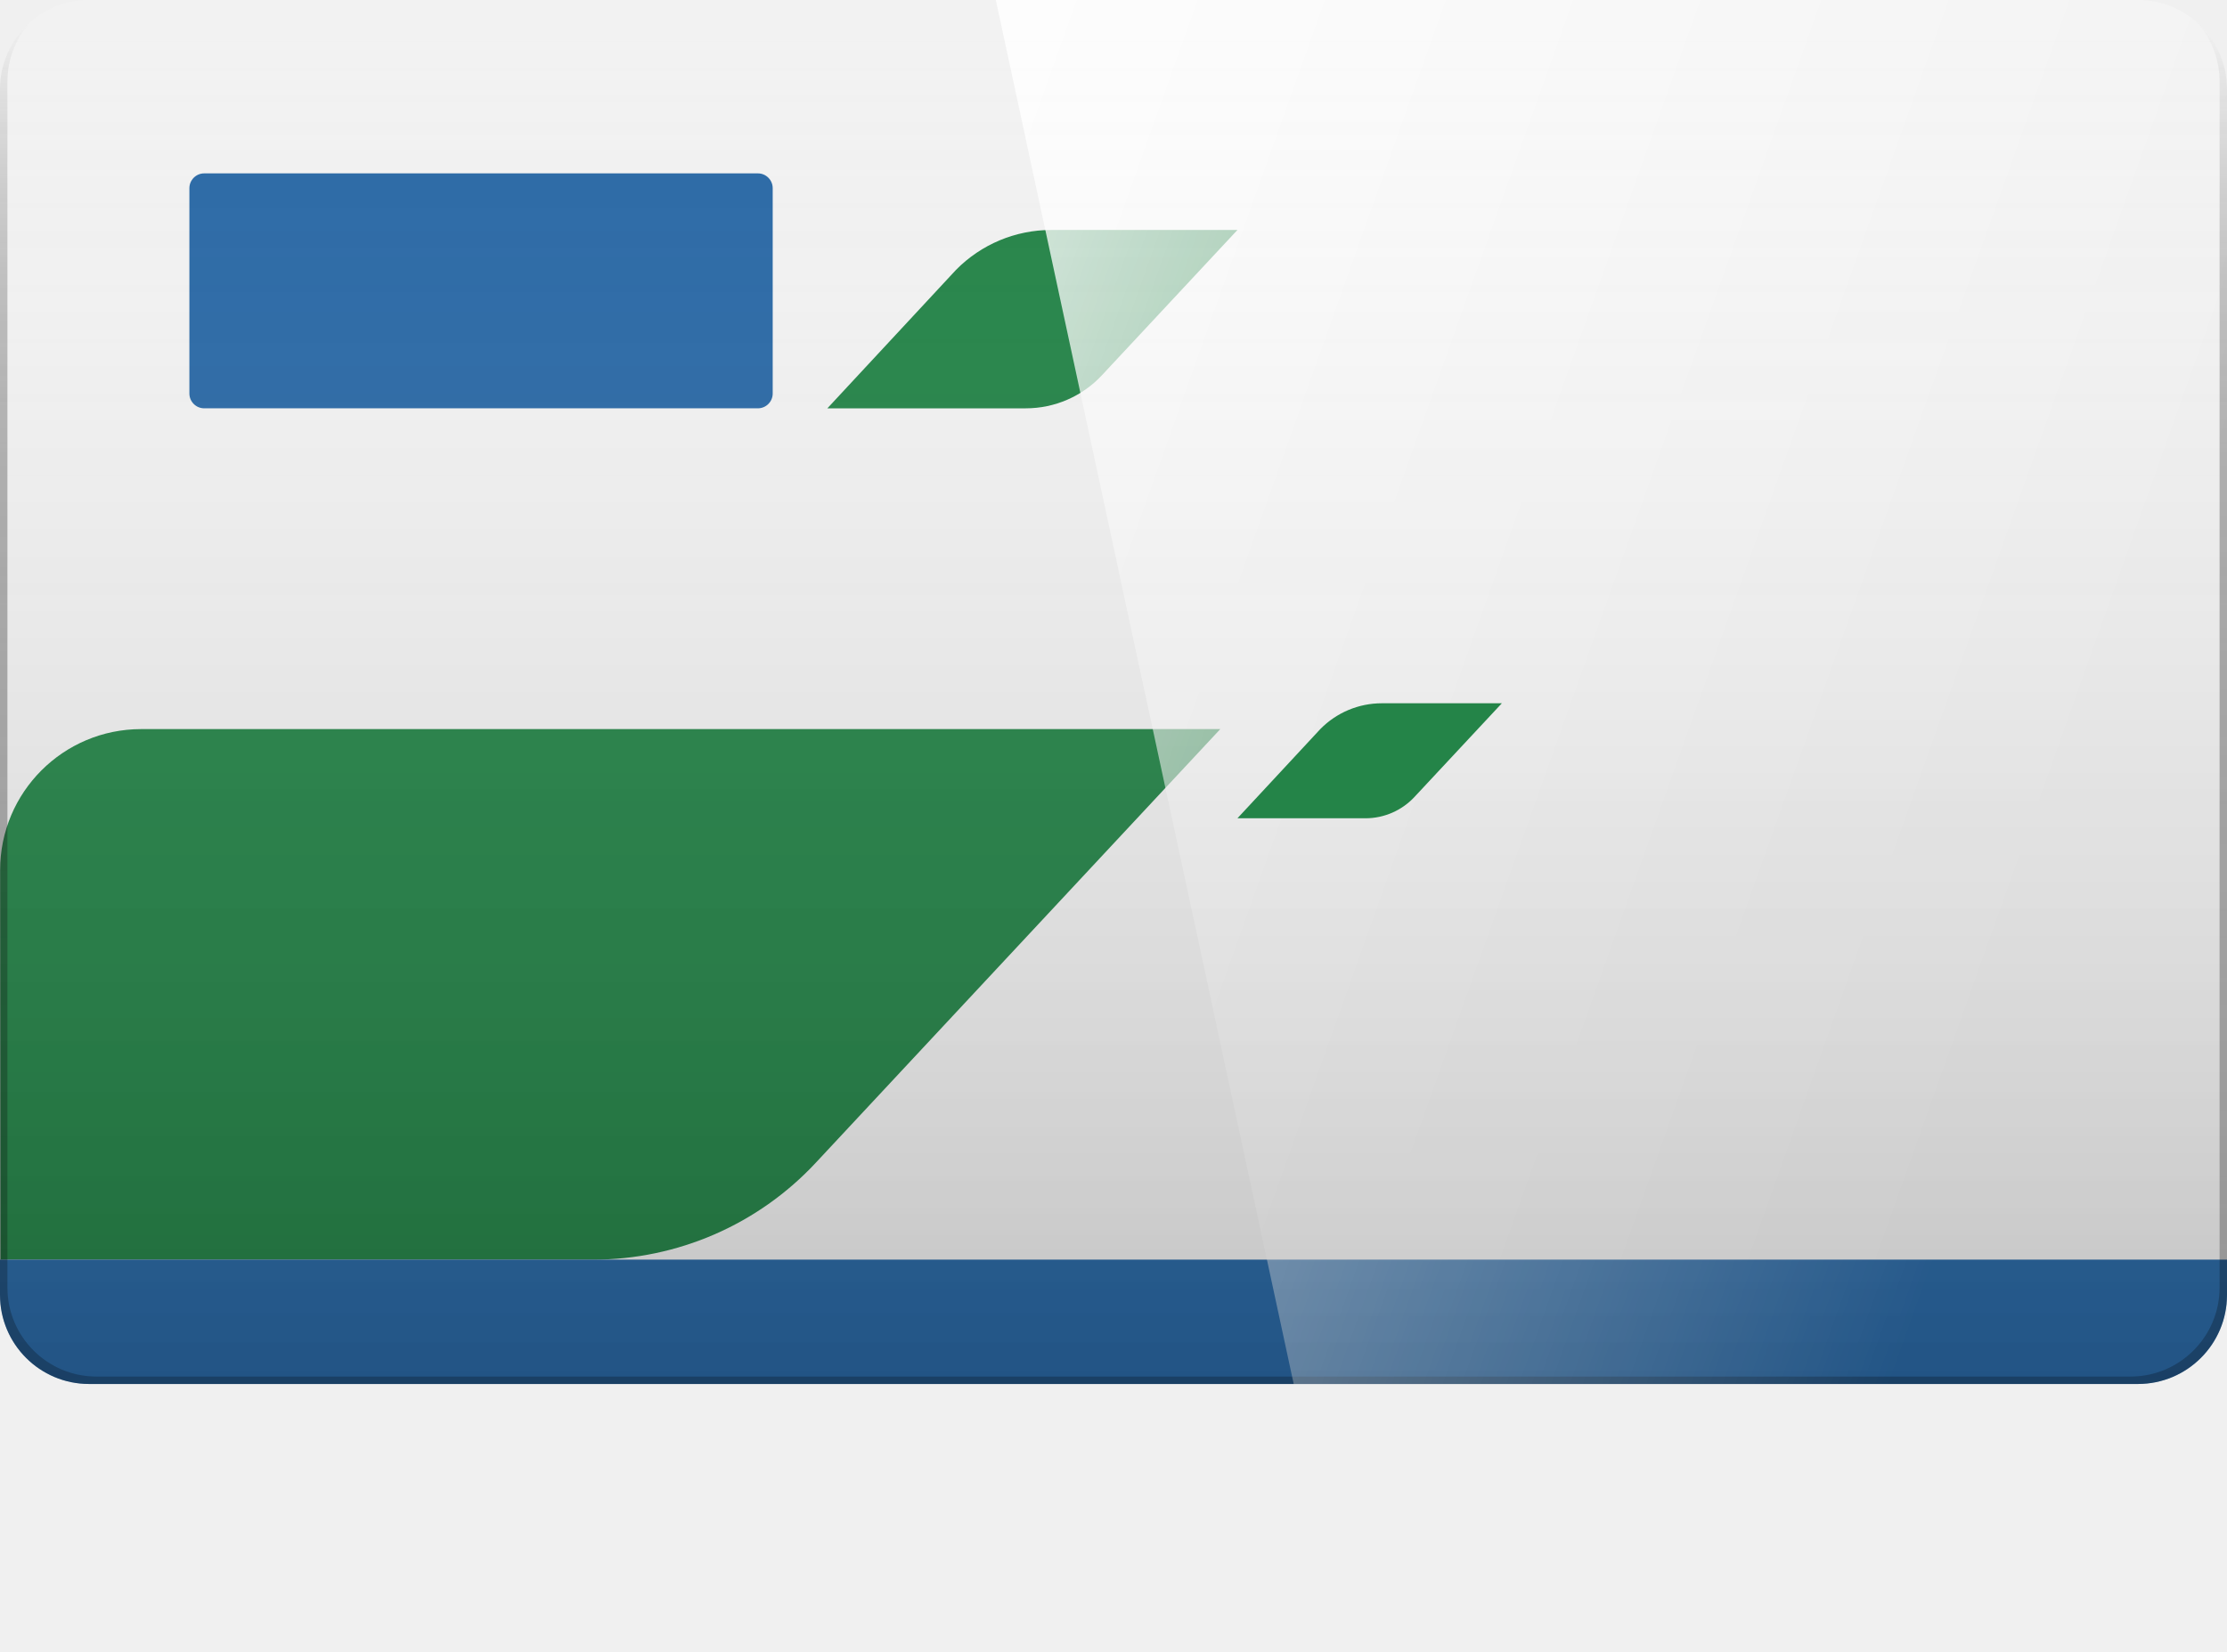
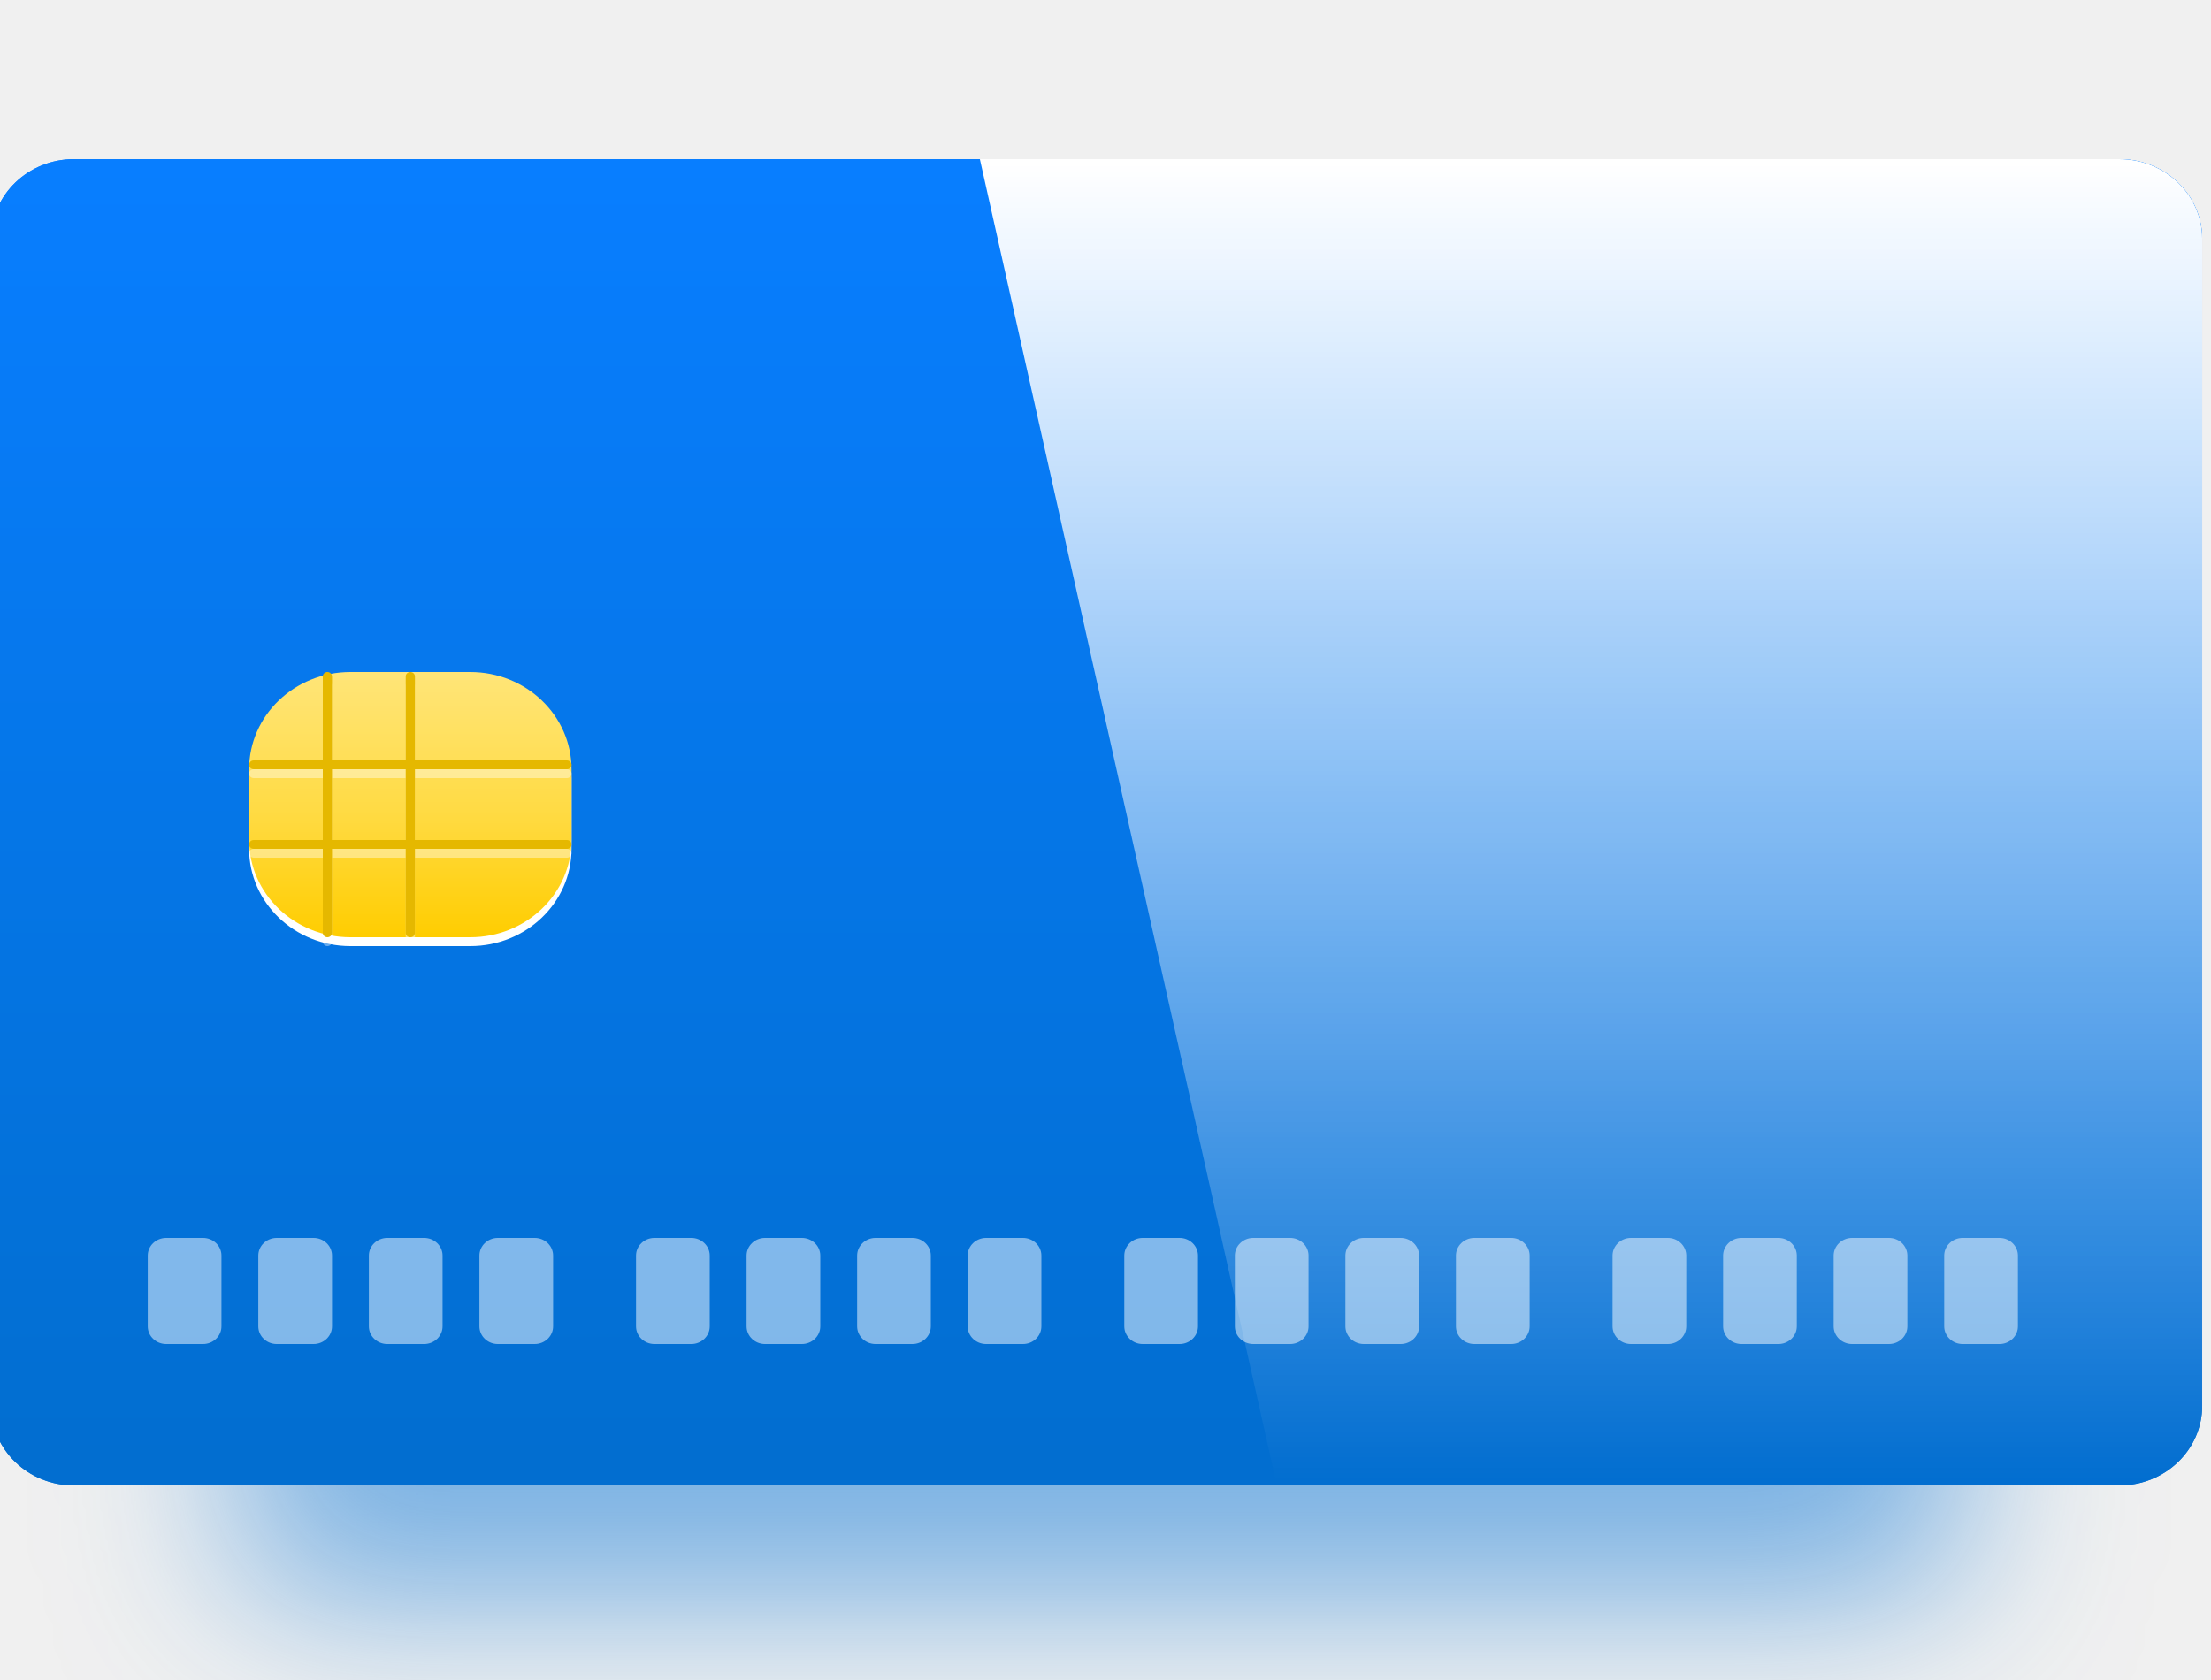
- <svg xmlns="http://www.w3.org/2000/svg" version="1.1" id="Слой_1" x="0px" y="0px" viewBox="0 0 240 178.054" enable-background="new 0 0 240 178.054" xml:space="preserve">
-   <path fill="#F2F2F2" d="M9.6,0h220.8c5.302,0,9.6,4.298,9.6,9.6v129.989c0,5.302-4.298,9.6-9.6,9.6H9.6c-5.302,0-9.6-4.298-9.6-9.6  V9.6C0,4.298,4.298,0,9.6,0z" />
-   <path fill="#248448" d="M15.214,78.594h116.295l-43.607,46.761c-6.204,6.653-14.892,10.43-23.988,10.43H0.051L0.014,93.808  C0.006,85.408,6.814,78.594,15.214,78.594z" />
-   <path fill="#2A69A6" d="M230.4,149.189H9.6c-5.302,0-9.6-4.298-9.6-9.6v-3.804h240v3.804C240,144.891,235.702,149.189,230.4,149.189  z" />
-   <g opacity="0.4">
-     <linearGradient id="SVGID_1_" gradientUnits="userSpaceOnUse" x1="120" y1="405.189" x2="120" y2="258.431" gradientTransform="matrix(1 0 0 1 0 -256)">
-       <stop offset="0" style="stop-color:#000000;stop-opacity:0.6" />
-       <stop offset="0.307" style="stop-color:#020202;stop-opacity:0.723" />
-       <stop offset="0.447" style="stop-color:#090909;stop-opacity:0.779" />
-       <stop offset="0.553" style="stop-color:#161616;stop-opacity:0.821" />
-       <stop offset="0.642" style="stop-color:#282828;stop-opacity:0.857" />
-       <stop offset="0.72" style="stop-color:#404040;stop-opacity:0.888" />
-       <stop offset="0.79" style="stop-color:#5D5D5D;stop-opacity:0.916" />
-       <stop offset="0.855" style="stop-color:#808080;stop-opacity:0.942" />
-       <stop offset="0.916" style="stop-color:#A8A8A8;stop-opacity:0.966" />
-       <stop offset="0.97" style="stop-color:#D4D4D4;stop-opacity:0.988" />
-       <stop offset="1" style="stop-color:#EFEFEF" />
+ <svg xmlns="http://www.w3.org/2000/svg" xmlns:xlink="http://www.w3.org/1999/xlink" width="250" height="190">
+   <defs>
+     <filter id="filter-2" filterUnits="objectBoundingBox" height="1.4" width="1.3" y="-0.2" x="-0.15">
+       <feGaussianBlur id="feGaussianBlur11" stdDeviation="10" />
+     </filter>
+     <path id="path-4" d="m9,0l222,0c4.971,0 9,4.029 9,9l0,132c0,4.971 -4.029,9 -9,9l-222,0c-4.971,0 -9,-4.029 -9,-9l0,-132c0,-4.971 4.029,-9 9,-9z" />
+     <path id="path-8" d="m0.321,0l123.679,0c4.971,0 9,4.029 9,9l0,132c0,4.971 -4.029,9 -9,9l-91.438,0l-32.24,-150z" />
+     <linearGradient id="linearGradient-1" y2="1.066" x2="0.5" y1="-0.181" x1="0.5">
+       <stop id="stop6" offset="0%" stop-color="#087EFF" />
+       <stop id="stop8" offset="100%" stop-color="#026ED0" />
    </linearGradient>
-     <path fill="url(#SVGID_1_)" d="M236.769,2.431c1.508,1.695,2.431,3.922,2.431,6.369v129.989c0,5.302-4.298,9.6-9.6,9.6H10.4   c-5.302,0-9.6-4.298-9.6-9.6V8.8c0-2.447,0.923-4.674,2.431-6.369C1.253,4.19,0,6.746,0,9.6v129.989c0,5.302,4.298,9.6,9.6,9.6   h220.8c5.302,0,9.6-4.298,9.6-9.6V9.6C240,6.746,238.747,4.19,236.769,2.431z" />
+     <linearGradient id="linearGradient-3" y2="0.983" x2="0.5" y1="0" x1="0.5">
+       <stop id="stop14" offset="0%" stop-color="#087EFF" />
+       <stop id="stop16" offset="100%" stop-color="#026ED0" />
+     </linearGradient>
+     <linearGradient id="linearGradient-6" y2="1" x2="0.5" y1="0" x1="0.5">
+       <stop id="stop20" offset="0%" stop-color="#FFE578" />
+       <stop id="stop22" offset="51.638%" stop-color="#FFDB45" />
+       <stop id="stop24" offset="100%" stop-color="#FFCD00" />
+     </linearGradient>
+     <linearGradient id="linearGradient-7" y2="1" x2="0.5" y1="0" x1="0.5">
+       <stop id="stop27" offset="0%" stop-color="#FFFFFF" />
+       <stop id="stop29" offset="100%" stop-opacity="0" stop-color="#FFFFFF" />
+     </linearGradient>
+     <linearGradient y2="0.983" x2="0.5" y1="0" x1="0.5" id="linearGradient102" xlink:href="#linearGradient-3" />
+   </defs>
+   <g>
+     <rect fill="none" id="canvas_background" height="602" width="802" y="-1" x="-1" />
  </g>
-   <path fill="#248448" d="M113.294,24.789h20.063l-14.608,15.665c-2.118,2.271-5.085,3.562-8.191,3.562H89.164l13.858-14.918  C105.73,26.341,109.43,24.789,113.294,24.789z" />
-   <path fill="#2A69A6" d="M81.674,44.015H22.01c-0.884,0-1.6-0.716-1.6-1.6V20.289c0-0.884,0.716-1.6,1.6-1.6h59.663  c0.884,0,1.6,0.716,1.6,1.6v22.126C83.274,43.298,82.557,44.015,81.674,44.015z" />
-   <linearGradient id="SVGID_2_" gradientUnits="userSpaceOnUse" x1="70.188" y1="289.425" x2="225.361" y2="344.709" gradientTransform="matrix(1 0 0 1 0 -256)">
-     <stop offset="0" style="stop-color:#FFFFFF" />
-     <stop offset="0.147" style="stop-color:#FFFFFF;stop-opacity:0.853" />
-     <stop offset="1" style="stop-color:#FFFFFF;stop-opacity:0" />
-   </linearGradient>
-   <path fill="url(#SVGID_2_)" d="M107.318,0l32.102,149.189h90.98c5.302,0,9.6-4.298,9.6-9.6V9.6c0-5.302-4.298-9.6-9.6-9.6H107.318z" />
-   <linearGradient id="SVGID_3_" gradientUnits="userSpaceOnUse" x1="120" y1="405.189" x2="120" y2="256" gradientTransform="matrix(1 0 0 1 0 -256)">
-     <stop offset="0" style="stop-color:#000000;stop-opacity:0.2" />
-     <stop offset="1" style="stop-color:#FFFFFF;stop-opacity:0" />
-   </linearGradient>
-   <path fill="url(#SVGID_3_)" d="M9.6,0h220.8c5.302,0,9.6,4.298,9.6,9.6v129.989c0,5.302-4.298,9.6-9.6,9.6H9.6  c-5.302,0-9.6-4.298-9.6-9.6V9.6C0,4.298,4.298,0,9.6,0z" />
-   <path fill="#248448" d="M148.916,75.81h12.937l-9.42,10.101c-1.366,1.465-3.279,2.297-5.282,2.297h-13.795l8.936-9.62  C144.038,76.811,146.426,75.81,148.916,75.81z" />
+   <g>
+     <path fill-rule="evenodd" filter="url(#filter-2)" opacity="0.5" fill="url(#linearGradient-1)" id="Rectangle-7" d="m34.275,44.144l179.987,0c4.03,0 7.297,3.345 7.297,7.472l0,122.395c0,4.127 -3.267,7.472 -7.297,7.472l-179.987,0c-4.03,0 -7.297,-3.345 -7.297,-7.472l0,-122.395c0,-4.127 3.267,-7.472 7.297,-7.472z" />
+     <g id="g847">
+       <g id="g768">
+         <g transform="matrix(1.04167, 0, 0, 1, 240.367, 257.493)" id="g591">
+           <path fill-rule="evenodd" fill="url(#linearGradient102)" id="path36" d="m-222.712,-239.493l222,0c4.971,0 9,4.029 9,9l0,132c0,4.971 -4.029,9 -9,9l-222,0c-4.971,0 -9,-4.029 -9,-9l0,-132c0,-4.971 4.029,-9 9,-9z" />
+           <g fill="none" fill-rule="evenodd" id="Path-3-+-Path-3-Copy-Mask">
+             <mask id="mask-5">
+               <use height="100%" width="100%" y="0" x="0" id="use38" xlink:href="#path-4" />
+             </mask>
+             <use height="100%" width="100%" y="-239.493" x="-231.712" xlink:href="#path-4" fill="url(#linearGradient-3)" id="Mask" />
+             <g fill="#ffffff" mask="url(#mask-5)" opacity="0.9" id="Group-32">
+               <g id="g50">
+                 <path id="Rectangle-14-Copy" d="m-116.72,-169.903c2.613,-1.509 5.846,-1.944 9.698,-1.306c0.19,0.051 0.302,0.246 0.251,0.435c-1.273,3.403 -3.235,5.871 -5.888,7.402c-2.653,1.532 -5.916,2.081 -9.79,1.649c-0.19,-0.051 -0.302,-0.246 -0.251,-0.435c1.374,-3.655 3.367,-6.237 5.98,-7.746z" />
+                 <path id="Rectangle-14-Copy-8" d="m-101.72,-195.903c2.613,-1.509 5.846,-1.944 9.698,-1.306c0.19,0.051 0.302,0.246 0.251,0.435c-1.273,3.403 -3.235,5.871 -5.888,7.402c-2.653,1.531 -5.916,2.081 -9.79,1.649c-0.19,-0.051 -0.302,-0.246 -0.251,-0.435c1.374,-3.655 3.367,-6.237 5.98,-7.746z" />
+                 <path id="Rectangle-14-Copy-9" d="m-28.72,-179.903c2.613,-1.509 5.846,-1.944 9.698,-1.306c0.19,0.051 0.302,0.246 0.251,0.435c-1.273,3.403 -3.235,5.871 -5.888,7.402c-2.653,1.532 -5.916,2.081 -9.79,1.649c-0.19,-0.051 -0.302,-0.246 -0.251,-0.435c1.374,-3.655 3.367,-6.237 5.98,-7.746z" />
+                 <path id="Rectangle-14-Copy-6" d="m-14.72,-207.903c2.613,-1.509 5.846,-1.944 9.698,-1.306c0.19,0.051 0.302,0.246 0.251,0.435c-1.273,3.403 -3.235,5.871 -5.888,7.402c-2.653,1.532 -5.916,2.081 -9.79,1.649c-0.19,-0.051 -0.302,-0.246 -0.251,-0.435c1.374,-3.655 3.367,-6.237 5.98,-7.746z" />
+                 <path id="Combined-Shape" d="m-50.588,-196.275c3.99,-2.304 6.943,-6.016 8.858,-11.135c0.076,-0.285 -0.093,-0.579 -0.378,-0.655c-5.795,-0.96 -10.658,-0.305 -14.589,1.965c-1.906,1.1 -4.152,3.536 -6.738,7.307l0,0c-0.73,1.065 -1.929,1.711 -3.22,1.737c-9.894,0.195 -16.78,1.412 -20.657,3.651c-6.715,3.877 -11.838,10.512 -15.368,19.906c-0.131,0.487 0.159,0.989 0.646,1.119c9.956,1.11 18.342,-0.303 25.159,-4.239c3.914,-2.26 8.344,-7.361 13.291,-15.303l-0,0c0.648,-1.04 1.737,-1.726 2.955,-1.861c4.722,-0.522 8.069,-1.353 10.041,-2.491z" />
+                 <path id="path47" d="m-39.875,-178.62c6.817,-3.936 11.861,-10.277 15.132,-19.023c0.131,-0.487 -0.159,-0.989 -0.646,-1.119c-9.9,-1.639 -18.208,-0.521 -24.923,3.356c-3.277,1.892 -7.213,6.134 -11.81,12.728l0,0c-0.733,1.051 -1.925,1.688 -3.207,1.712c-12.843,0.24 -21.76,1.8 -26.753,4.683c-8.56,4.942 -15.09,13.4 -19.59,25.375c-0.167,0.621 0.202,1.26 0.824,1.427c12.691,1.415 23.382,-0.387 32.072,-5.404c4.482,-2.588 9.668,-8.198 15.56,-16.831l0,0c1.016,-1.489 2.647,-2.442 4.443,-2.596c8.958,-0.769 15.258,-2.205 18.899,-4.307z" />
+                 <path id="Rectangle-14-Copy-7" d="m-60.73,-167.048c5.661,-3.268 12.664,-4.211 21.01,-2.829c0.411,0.11 0.655,0.533 0.545,0.943c-2.757,7.373 -7.009,12.719 -12.756,16.036c-5.747,3.318 -12.817,4.509 -21.209,3.574c-0.411,-0.11 -0.655,-0.533 -0.545,-0.943c2.976,-7.919 7.294,-13.512 12.955,-16.781z" />
+               </g>
+             </g>
+             <polygon points="-193.058,-78.247 -235.712,-78.247 -231.771,-165.493 -129.76,-165.493 " mask="url(#mask-5)" opacity="0.3" fill="#ffffff" id="Path-3" />
+             <polygon points="-121.058,-42.247 -243.712,-42.247 -239.771,-129.493 -57.76,-129.493 " mask="url(#mask-5)" opacity="0.3" fill="#ffffff" id="Path-3-Copy" />
+             <g opacity="0.5" fill="#ffffff" id="g71">
+               <rect rx="2" height="12" width="8" y="-117.493" x="-214.712" id="Rectangle-11" />
+               <rect rx="2" height="12" width="8" y="-117.493" x="-161.712" id="Rectangle-11-Copy-10" />
+               <rect rx="2" height="12" width="8" y="-117.493" x="-202.712" id="Rectangle-11-Copy" />
+               <rect rx="2" height="12" width="8" y="-117.493" x="-149.712" id="Rectangle-11-Copy-11" />
+               <rect rx="2" height="12" width="8" y="-117.493" x="-190.712" id="Rectangle-11-Copy-2" />
+               <rect rx="2" height="12" width="8" y="-117.493" x="-137.712" id="Rectangle-11-Copy-12" />
+               <rect rx="2" height="12" width="8" y="-117.493" x="-178.712" id="Rectangle-11-Copy-3" />
+               <rect rx="2" height="12" width="8" y="-117.493" x="-125.712" id="Rectangle-11-Copy-13" />
+               <rect rx="2" height="12" width="8" y="-117.493" x="-108.712" id="Rectangle-11-Copy-17" />
+               <rect rx="2" height="12" width="8" y="-117.493" x="-96.712" id="Rectangle-11-Copy-16" />
+               <rect rx="2" height="12" width="8" y="-117.493" x="-84.712" id="Rectangle-11-Copy-15" />
+               <rect rx="2" height="12" width="8" y="-117.493" x="-72.712" id="Rectangle-11-Copy-14" />
+               <rect rx="2" height="12" width="8" y="-117.493" x="-55.712" id="Rectangle-11-Copy-21" />
+               <rect rx="2" height="12" width="8" y="-117.493" x="-43.712" id="Rectangle-11-Copy-20" />
+               <rect rx="2" height="12" width="8" y="-117.493" x="-31.712" id="Rectangle-11-Copy-19" />
+               <rect rx="2" height="12" width="8" y="-117.493" x="-19.712" id="Rectangle-11-Copy-18" />
+             </g>
+           </g>
+           <g fill="none" fill-rule="evenodd" id="Group-31">
+             <path fill="#ffffff" id="Rectangle-10" d="m-192.712,-180.493l13,0c6.075,0 11,4.925 11,11l0,8c0,6.075 -4.925,11 -11,11l-13,0c-6.075,0 -11,-4.925 -11,-11l0,-8c0,-6.075 4.925,-11 11,-11z" />
+             <path fill="url(#linearGradient-6)" id="path76" d="m-192.712,-181.493l13,0c6.075,0 11,4.925 11,11l0,8c0,6.075 -4.925,11 -11,11l-13,0c-6.075,0 -11,-4.925 -11,-11l0,-8c0,-6.075 4.925,-11 11,-11z" />
+             <path opacity="0.4" fill="#ffffff" id="path78" d="m-194.712,-170.493l8,0l0,-9.5c0,-0.276 0.224,-0.5 0.5,-0.5c0.276,0 0.5,0.224 0.5,0.5l0,9.5l16.5,0c0.276,0 0.5,0.224 0.5,0.5c0,0.276 -0.224,0.5 -0.5,0.5l-16.5,0l0,8l16.5,0c0.276,0 0.5,0.224 0.5,0.5c0,0.276 -0.224,0.5 -0.5,0.5l-16.5,0l0,9.5c0,0.276 -0.224,0.5 -0.5,0.5c-0.276,0 -0.5,-0.224 -0.5,-0.5l0,-9.5l-8,0l0,9.5c0,0.276 -0.224,0.5 -0.5,0.5c-0.276,0 -0.5,-0.224 -0.5,-0.5l0,-9.5l-7.5,0c-0.276,0 -0.5,-0.224 -0.5,-0.5c0,-0.276 0.224,-0.5 0.5,-0.5l7.5,0l0,-8l-7.5,0c-0.276,0 -0.5,-0.224 -0.5,-0.5c0,-0.276 0.224,-0.5 0.5,-0.5l7.5,0l0,-9.5c0,-0.276 0.224,-0.5 0.5,-0.5c0.276,0 0.5,0.224 0.5,0.5l0,9.5zm0,1l0,8l8,0l0,-8l-8,0z" />
+             <path fill="#e5b800" id="path80" d="m-194.712,-171.493l8,0l0,-9.5c0,-0.276 0.224,-0.5 0.5,-0.5c0.276,0 0.5,0.224 0.5,0.5l0,9.5l16.5,0c0.276,0 0.5,0.224 0.5,0.5c0,0.276 -0.224,0.5 -0.5,0.5l-16.5,0l0,8l16.5,0c0.276,0 0.5,0.224 0.5,0.5c0,0.276 -0.224,0.5 -0.5,0.5l-16.5,0l0,9.5c0,0.276 -0.224,0.5 -0.5,0.5c-0.276,0 -0.5,-0.224 -0.5,-0.5l0,-9.5l-8,0l0,9.5c0,0.276 -0.224,0.5 -0.5,0.5c-0.276,0 -0.5,-0.224 -0.5,-0.5l0,-9.5l-7.5,0c-0.276,0 -0.5,-0.224 -0.5,-0.5c0,-0.276 0.224,-0.5 0.5,-0.5l7.5,0l0,-8l-7.5,0c-0.276,0 -0.5,-0.224 -0.5,-0.5c0,-0.276 0.224,-0.5 0.5,-0.5l7.5,0l0,-9.5c0,-0.276 0.224,-0.5 0.5,-0.5c0.276,0 0.5,0.224 0.5,0.5l0,9.5zm0,1l0,8l8,0l0,-8l-8,0z" />
+           </g>
+           <g fill="none" fill-rule="evenodd" id="Group-20">
+             <g id="Group-22">
+               <mask id="mask-9">
+                 <use height="100%" width="100%" y="0" x="0" id="use83" xlink:href="#path-8" />
+               </mask>
+               <use height="100%" width="100%" y="-239.493" x="-124.712" xlink:href="#path-8" fill="url(#linearGradient-7)" id="use86" />
+             </g>
+           </g>
+         </g>
+       </g>
+     </g>
+   </g>
</svg>
